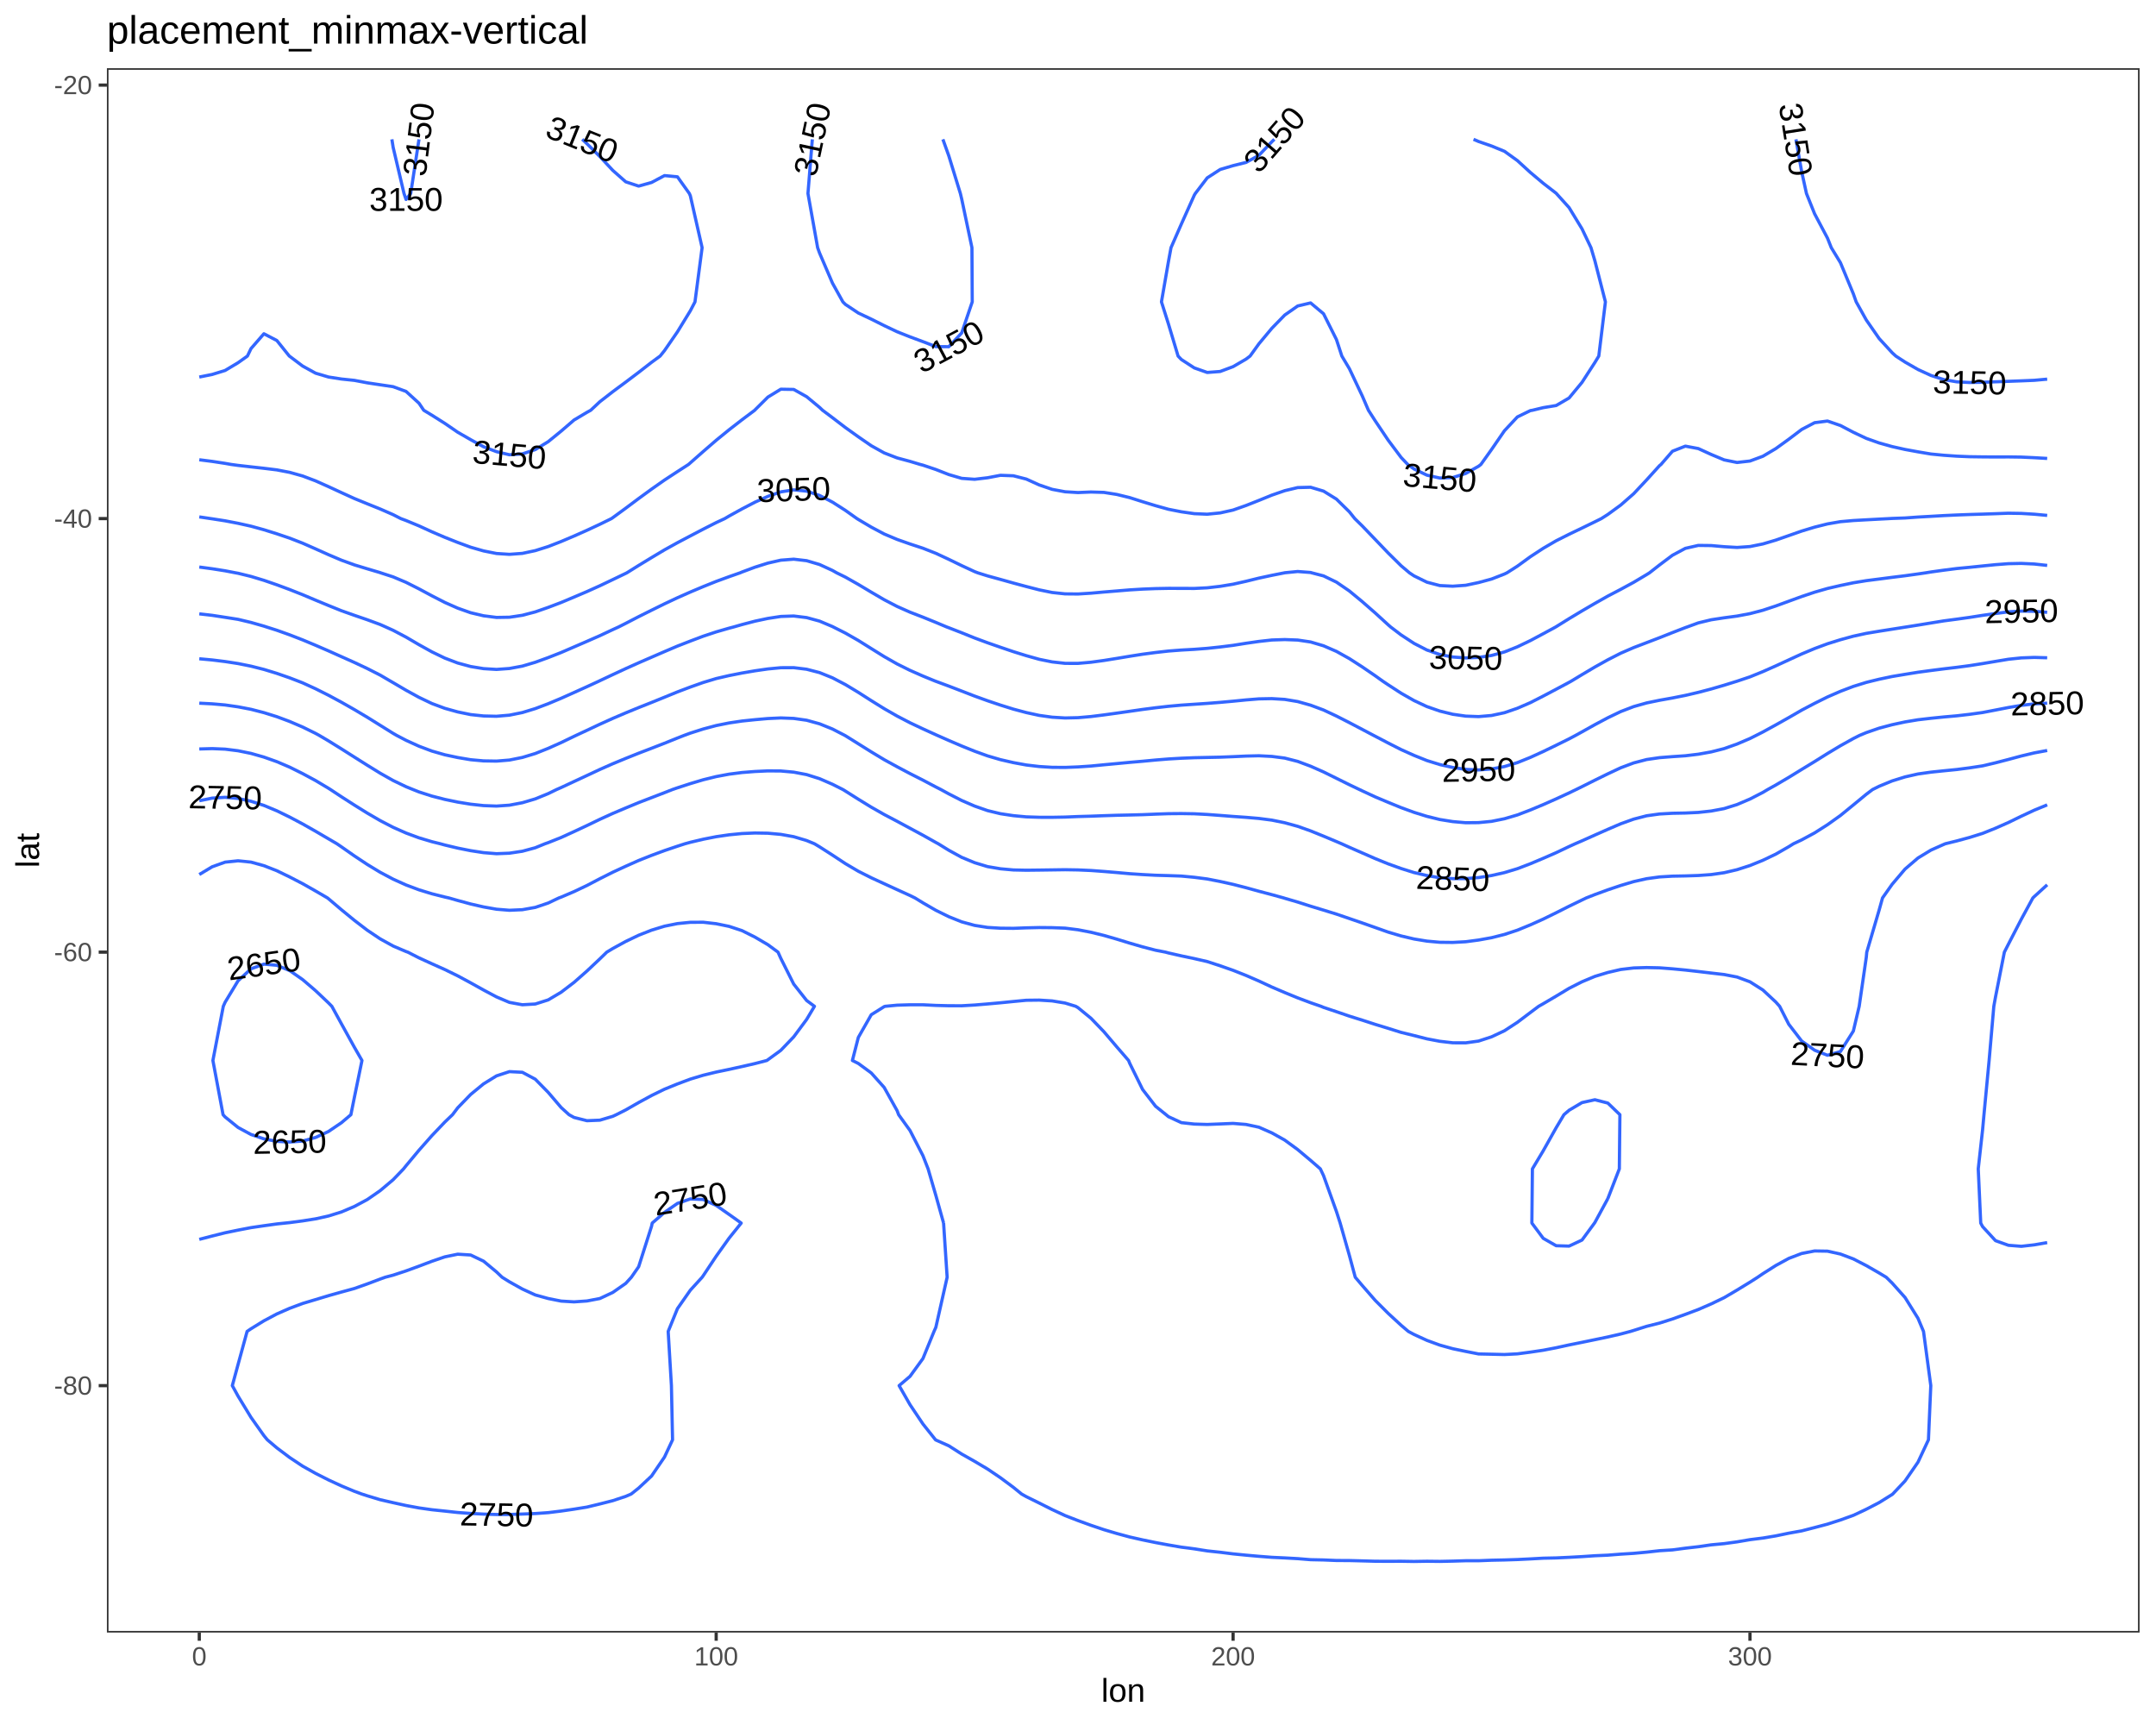
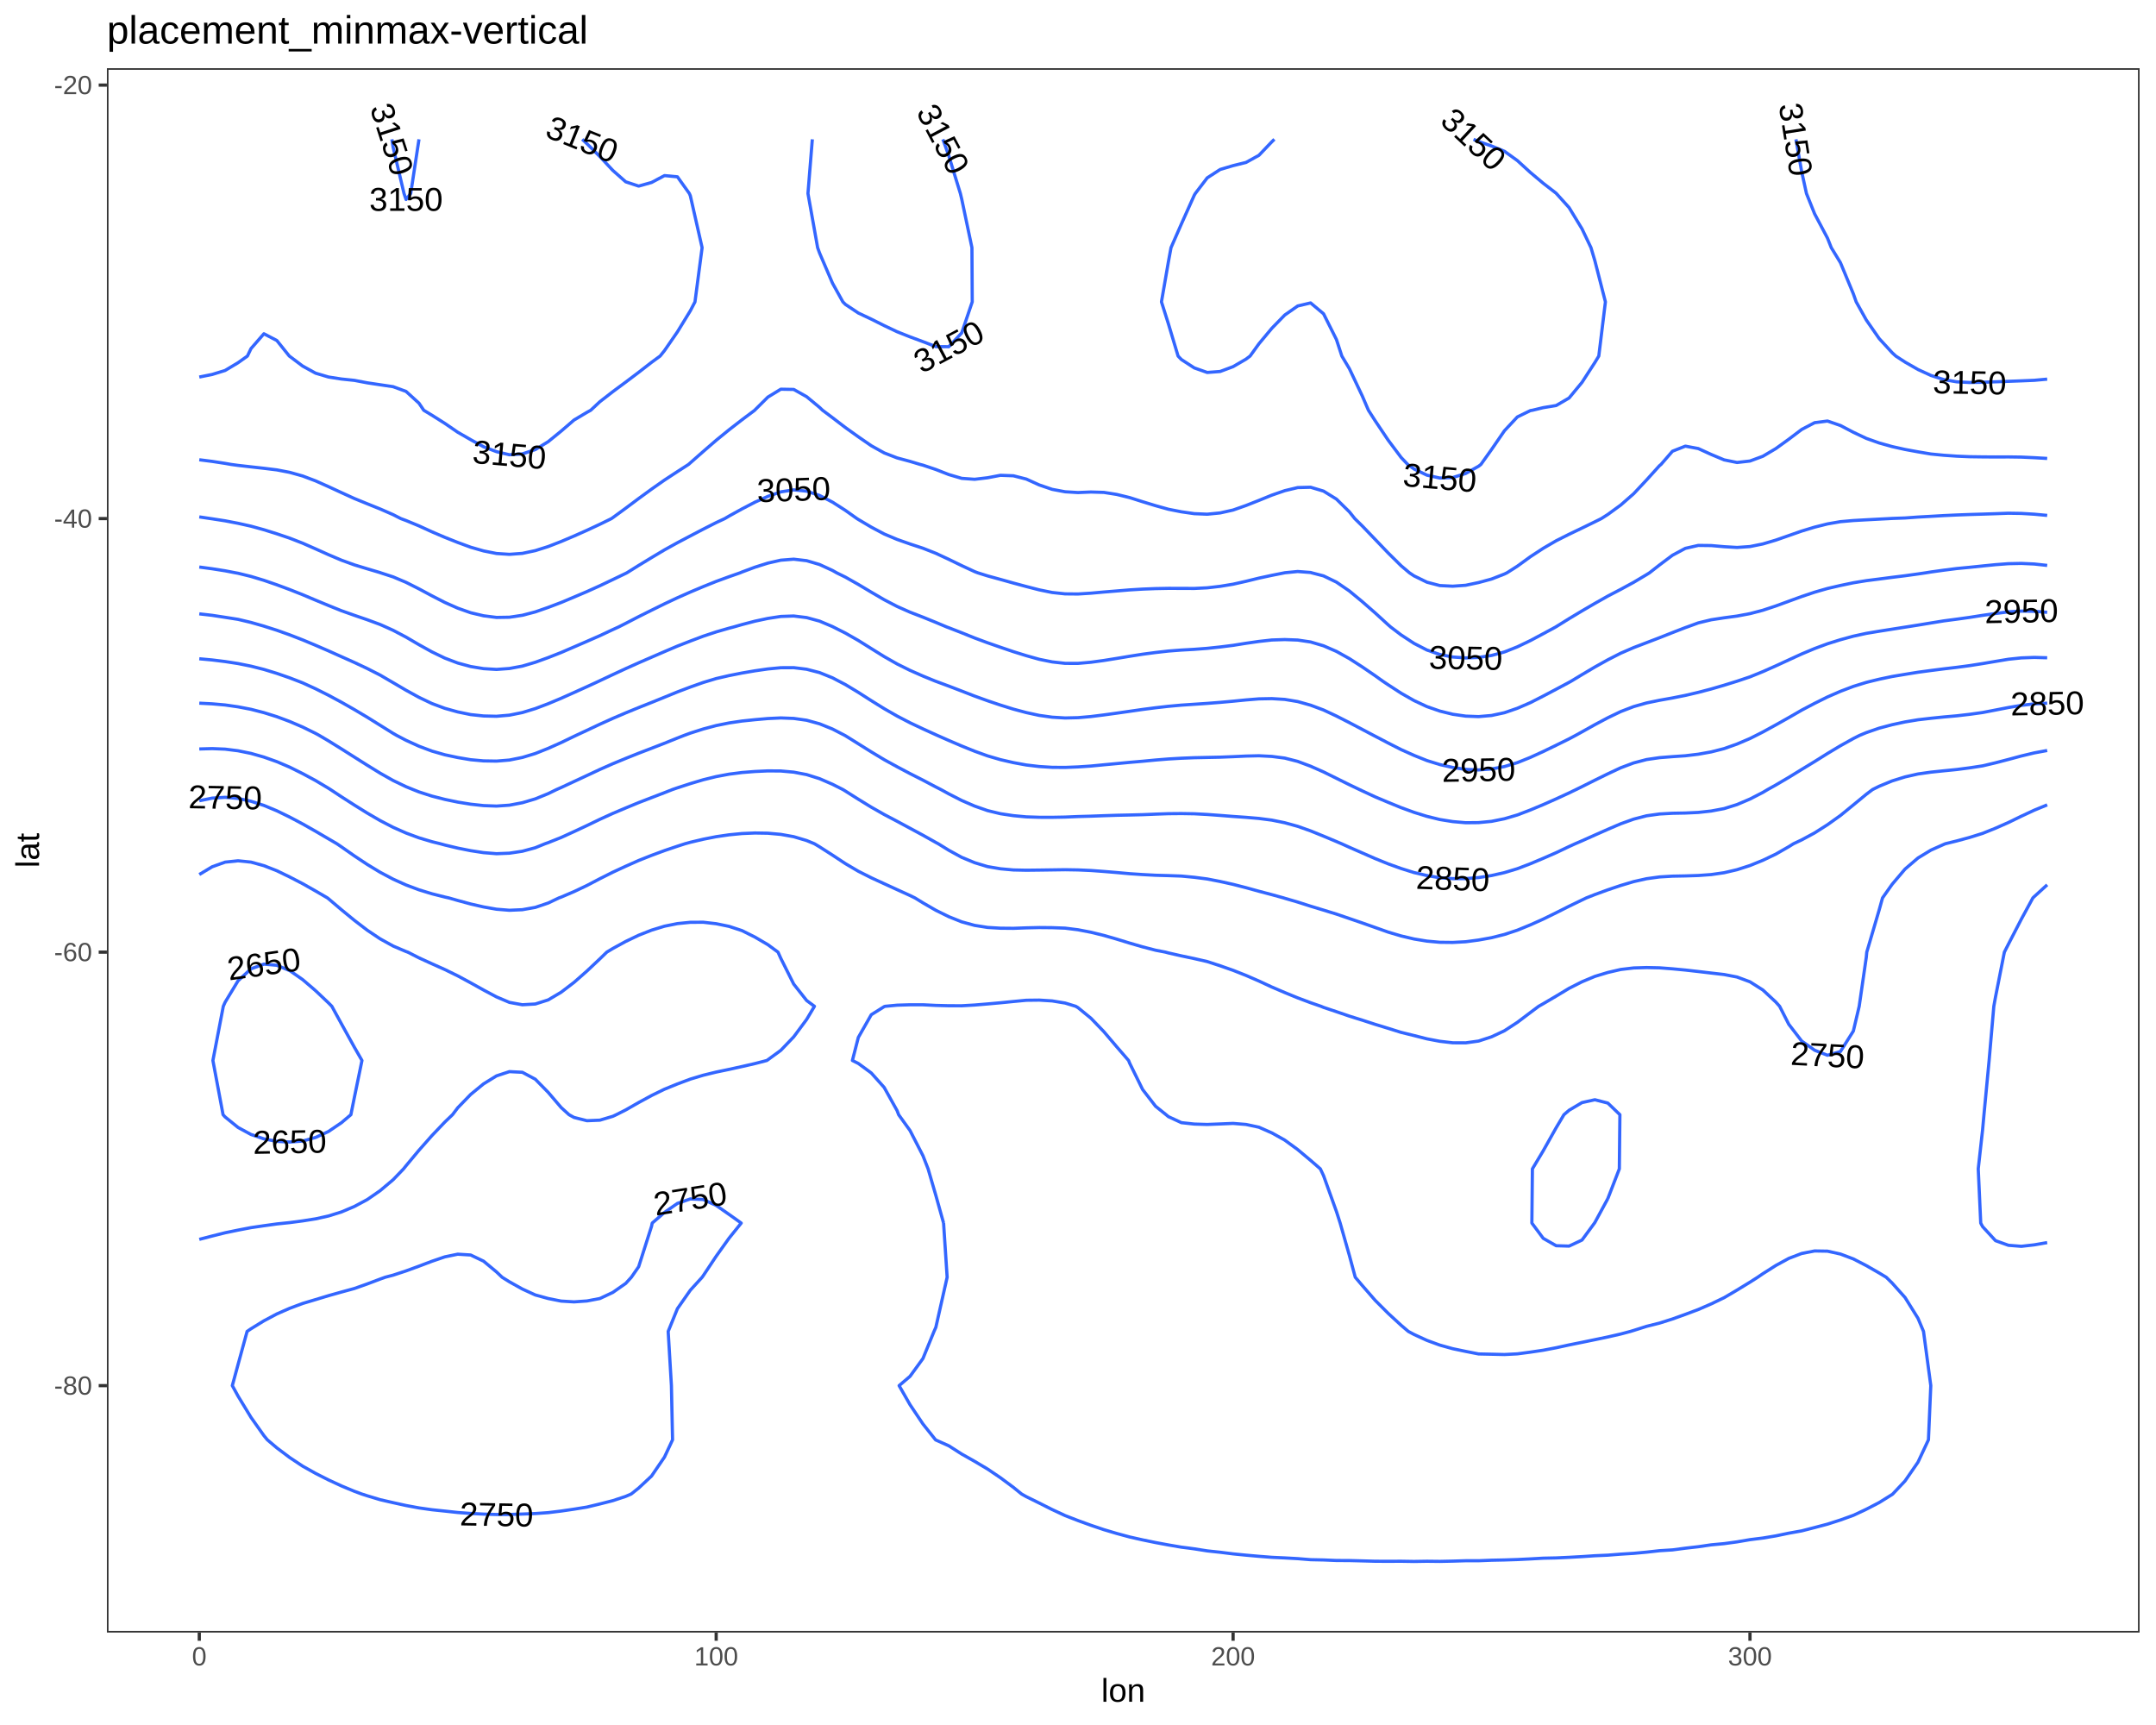
<svg xmlns="http://www.w3.org/2000/svg" viewBox="0 0 720.00 576.00">
  <defs>
    <style type="text/css">
    line, polyline, polygon, path, rect, circle {
      fill: none;
      stroke: #000000;
      stroke-linecap: round;
      stroke-linejoin: round;
      stroke-miterlimit: 10.00;
    }
  </style>
  </defs>
  <rect width="100%" height="100%" style="stroke: none; fill: #FFFFFF;" />
  <rect x="0.00" y="0.00" width="720.00" height="576.00" style="stroke-width: 1.07; stroke: #FFFFFF; fill: #FFFFFF;" />
  <defs>
    <clipPath id="cpMzUuNzB8NzE0LjUyfDU0NS4xM3wyMi43Nw==">
      <rect x="35.70" y="22.77" width="678.82" height="522.36" />
    </clipPath>
  </defs>
  <rect x="35.70" y="22.77" width="678.82" height="522.36" style="stroke-width: 1.07; stroke: none; fill: #FFFFFF;" clip-path="url(#cpMzUuNzB8NzE0LjUyfDU0NS4xM3wyMi43Nw==)" />
  <polyline points="105.39,330.80 101.08,327.11 96.76,324.10 92.45,322.32 88.13,321.93 83.82,323.50 79.50,327.50 75.18,334.65 74.57,336.02 71.10,354.11 74.49,372.21 75.18,372.97 79.50,376.47 83.82,378.82 88.13,380.28 92.45,381.11 96.76,381.34 101.08,381.00 105.39,379.81 109.71,377.81 114.02,374.89 117.18,372.21 118.34,366.46 120.88,354.11 118.34,349.68 114.02,341.86 110.82,336.02 109.71,334.89 105.39,330.80 " style="stroke-width: 1.07; stroke: #3366FF; stroke-linecap: butt;" clip-path="url(#cpMzUuNzB8NzE0LjUyfDU0NS4xM3wyMi43Nw==)" />
  <polyline points="683.66,414.92 679.35,415.67 675.03,416.16 670.72,415.82 666.40,414.27 662.09,409.58 661.47,408.40 660.64,390.30 662.09,377.27 662.55,372.21 664.27,354.11 665.84,336.02 666.40,332.92 669.36,317.93 670.72,315.26 675.03,306.92 678.88,299.83 679.35,299.38 683.66,295.45 " style="stroke-width: 1.07; stroke: #3366FF; stroke-linecap: butt;" clip-path="url(#cpMzUuNzB8NzE0LjUyfDU0NS4xM3wyMi43Nw==)" />
  <polyline points="315.11,408.40 316.30,426.49 312.53,443.21 311.92,444.58 308.22,453.63 303.90,459.58 300.26,462.68 303.90,469.04 308.22,475.49 312.42,480.77 312.53,480.84 316.85,482.77 321.17,485.53 325.48,487.96 329.80,490.53 334.11,493.44 338.43,496.65 341.16,498.87 342.74,499.76 347.06,501.89 351.37,504.06 355.69,506.07 360.00,507.74 364.32,509.31 368.64,510.77 372.95,512.05 377.27,513.22 381.58,514.19 385.90,515.08 390.21,515.88 394.53,516.62 397.23,516.96 398.84,517.18 403.16,517.86 407.48,518.32 411.79,518.86 416.11,519.29 420.42,519.67 424.74,520.01 429.05,520.21 433.37,520.45 437.68,520.80 442.00,520.89 446.31,521.07 450.63,521.09 454.95,521.20 459.26,521.32 463.58,521.34 467.89,521.32 472.21,521.39 476.52,521.32 480.84,521.37 485.15,521.28 489.47,521.15 493.78,521.15 498.10,520.98 502.42,520.89 506.73,520.75 511.05,520.54 515.36,520.30 519.68,520.21 523.99,520.01 528.31,519.77 532.62,519.48 536.94,519.29 541.25,518.95 545.57,518.68 549.89,518.28 554.20,517.80 558.52,517.53 562.83,516.96 562.83,516.96 567.15,516.47 571.46,515.84 575.78,515.44 580.09,514.85 584.41,514.11 588.72,513.57 593.04,512.85 597.36,511.95 601.67,511.18 605.99,510.07 610.30,508.93 614.62,507.54 618.93,505.99 623.25,503.96 627.56,501.72 631.88,499.03 632.08,498.87 636.19,494.51 640.51,488.25 644.01,480.77 644.79,462.68 642.36,444.58 640.51,440.18 636.19,433.25 631.88,428.42 629.91,426.49 627.56,425.07 623.25,422.60 618.93,420.37 614.62,418.74 610.30,417.78 605.99,417.71 601.67,418.55 597.36,420.20 593.04,422.56 588.72,425.30 586.98,426.49 584.41,428.13 580.09,430.77 575.78,433.31 571.46,435.39 567.15,437.26 562.83,438.88 558.52,440.43 554.20,441.80 549.89,442.88 545.57,444.25 544.49,444.58 541.25,445.44 536.94,446.43 532.62,447.33 528.31,448.22 523.99,449.09 519.68,450.03 515.36,450.86 511.05,451.50 506.73,452.07 502.42,452.29 498.10,452.19 493.78,452.10 489.47,451.25 485.15,450.35 480.84,449.15 476.52,447.57 472.21,445.59 470.32,444.58 467.89,442.51 463.58,438.54 459.26,434.22 454.95,429.27 452.59,426.49 450.63,419.22 447.55,408.40 446.31,404.55 442.00,392.56 440.93,390.30 437.68,387.47 433.37,383.86 429.05,380.70 424.74,378.29 420.42,376.39 416.11,375.47 411.79,375.12 407.48,375.30 403.16,375.47 398.84,375.34 394.53,374.87 390.21,372.87 389.41,372.21 385.90,369.39 381.58,363.80 377.27,355.05 376.89,354.11 372.95,349.56 368.64,344.49 364.32,340.00 360.00,336.47 359.25,336.02 355.69,334.93 351.37,334.22 347.06,333.95 342.74,334.00 338.43,334.41 334.11,334.84 329.80,335.23 325.48,335.59 321.17,335.84 316.85,335.83 312.53,335.72 308.22,335.51 303.90,335.51 299.59,335.64 295.60,336.02 295.27,336.13 290.96,338.83 286.64,346.41 284.66,354.11 286.64,355.10 290.96,358.28 295.27,363.11 299.59,370.86 300.10,372.21 303.90,377.49 308.22,385.90 309.94,390.30 312.53,399.17 315.11,408.40 " style="stroke-width: 1.07; stroke: #3366FF; stroke-linecap: butt;" clip-path="url(#cpMzUuNzB8NzE0LjUyfDU0NS4xM3wyMi43Nw==)" />
  <polyline points="66.55,413.84 70.87,412.72 75.18,411.64 79.50,410.75 83.82,409.92 88.13,409.29 92.45,408.69 95.22,408.40 96.76,408.24 101.08,407.67 105.39,406.99 109.71,406.03 114.02,404.69 118.34,402.86 122.65,400.55 126.97,397.56 131.29,393.92 134.77,390.30 135.60,389.26 139.92,384.08 144.23,379.20 148.55,374.67 151.12,372.21 152.86,369.91 157.18,365.45 161.49,361.91 165.81,359.25 170.12,357.83 174.44,358.05 178.76,360.36 183.07,364.75 187.39,369.81 190.03,372.21 191.70,373.13 196.02,374.22 200.33,374.04 204.65,372.75 205.81,372.21 208.96,370.62 213.28,368.15 217.59,365.81 221.91,363.70 226.23,361.94 230.54,360.33 234.86,359.03 239.17,357.98 243.49,357.08 247.80,356.13 252.12,355.14 256.09,354.11 256.43,353.87 260.75,350.72 265.06,346.22 269.38,340.40 271.99,336.02 269.38,334.08 265.06,328.60 260.75,320.00 259.82,317.93 256.43,315.44 252.12,312.91 247.80,310.75 243.49,309.33 239.17,308.44 234.86,307.95 230.54,307.97 226.23,308.40 221.91,309.27 217.59,310.59 213.28,312.29 208.96,314.36 204.65,316.72 202.64,317.93 200.33,320.17 196.02,324.23 191.70,328.03 187.39,331.32 183.07,333.88 178.76,335.25 174.44,335.50 170.12,334.71 165.81,332.88 161.49,330.58 157.18,328.18 152.86,325.85 148.55,323.74 144.23,321.81 139.92,319.84 136.18,317.93 135.60,317.73 131.29,315.89 126.97,313.50 122.65,310.61 118.34,307.31 114.02,303.77 109.71,300.11 109.36,299.83 105.39,297.52 101.08,295.08 96.76,292.84 92.45,290.75 88.13,289.06 83.82,287.87 79.50,287.43 75.18,287.88 70.87,289.42 66.55,292.01 " style="stroke-width: 1.07; stroke: #3366FF; stroke-linecap: butt;" clip-path="url(#cpMzUuNzB8NzE0LjUyfDU0NS4xM3wyMi43Nw==)" />
  <polyline points="536.94,400.23 532.62,408.19 532.48,408.40 528.31,414.07 523.99,416.09 519.68,415.96 515.36,413.49 511.57,408.40 511.75,390.30 515.36,384.27 519.68,376.57 522.28,372.21 523.99,370.73 528.31,368.17 532.62,367.22 536.94,368.33 540.97,372.21 540.78,390.30 536.94,400.23 " style="stroke-width: 1.07; stroke: #3366FF; stroke-linecap: butt;" clip-path="url(#cpMzUuNzB8NzE0LjUyfDU0NS4xM3wyMi43Nw==)" />
  <polyline points="683.66,268.76 679.35,270.53 675.03,272.54 670.72,274.64 666.40,276.55 662.09,278.28 657.77,279.63 653.46,280.80 649.63,281.74 649.14,281.95 644.83,283.87 640.51,286.50 636.19,290.20 631.88,295.28 628.67,299.83 627.56,303.82 623.41,317.93 623.25,319.65 620.88,336.02 618.93,344.28 614.62,351.12 610.30,352.37 605.99,350.68 601.67,347.61 597.36,342.01 594.31,336.02 593.04,334.60 588.72,330.57 584.41,327.84 580.09,326.24 575.78,325.41 571.46,324.91 567.15,324.40 562.83,323.91 558.52,323.50 554.20,323.17 549.89,323.08 545.57,323.21 541.25,323.72 536.94,324.72 532.62,326.03 528.31,327.83 523.99,330.02 519.68,332.62 515.36,335.16 513.84,336.02 511.05,338.11 506.73,341.37 502.42,344.18 498.10,346.21 493.78,347.62 489.47,348.22 485.15,348.20 480.84,347.70 476.52,346.88 472.21,345.78 467.89,344.72 463.58,343.37 459.26,342.05 454.95,340.65 450.63,339.30 446.31,337.82 442.00,336.38 441.15,336.02 437.68,334.82 433.37,333.20 429.05,331.43 424.74,329.59 420.42,327.58 416.11,325.71 411.79,324.00 407.48,322.49 403.16,321.08 398.84,320.09 394.53,319.18 390.21,318.20 389.22,317.93 385.90,317.29 381.58,316.17 377.27,314.92 372.95,313.59 368.64,312.35 364.32,311.29 360.00,310.46 355.69,309.92 351.37,309.76 347.06,309.72 342.74,309.82 338.43,309.98 334.11,309.94 329.80,309.68 325.48,309.00 321.17,307.82 316.85,306.09 312.53,303.96 308.22,301.47 305.55,299.83 303.90,299.02 299.59,297.06 295.27,295.08 290.96,293.10 286.64,290.92 282.33,288.38 278.01,285.53 273.70,282.77 271.98,281.74 269.38,280.67 265.06,279.38 260.75,278.61 256.43,278.22 252.12,278.15 247.80,278.33 243.49,278.75 239.17,279.38 234.86,280.23 230.54,281.25 228.76,281.74 226.23,282.56 221.91,284.02 217.59,285.62 213.28,287.33 208.96,289.25 204.65,291.24 200.33,293.41 196.02,295.67 191.70,297.72 187.39,299.56 186.64,299.83 183.07,301.53 178.76,302.99 174.44,303.76 170.12,303.95 165.81,303.60 161.49,302.84 157.18,301.85 152.86,300.68 149.89,299.83 148.55,299.53 144.23,298.44 139.92,297.12 135.60,295.50 131.29,293.56 126.97,291.27 122.65,288.65 118.34,285.79 114.02,282.77 112.51,281.74 109.71,280.10 105.39,277.57 101.08,275.13 96.76,272.84 92.45,270.74 88.13,268.94 83.82,267.55 79.50,266.61 75.18,266.23 70.87,266.50 66.55,267.38 " style="stroke-width: 1.07; stroke: #3366FF; stroke-linecap: butt;" clip-path="url(#cpMzUuNzB8NzE0LjUyfDU0NS4xM3wyMi43Nw==)" />
  <polyline points="243.49,405.52 239.17,402.51 234.86,400.53 230.54,400.34 226.23,401.83 221.91,404.84 217.81,408.40 217.59,409.46 213.28,422.98 210.84,426.49 208.96,428.55 204.65,431.56 200.33,433.59 196.02,434.41 191.70,434.71 187.39,434.45 183.07,433.59 178.76,432.40 174.44,430.42 170.12,428.01 167.68,426.49 165.81,424.71 161.49,421.12 157.18,419.06 152.86,418.79 148.55,419.68 144.23,421.16 139.92,422.79 135.60,424.37 131.29,425.79 128.63,426.49 126.97,427.09 122.65,428.72 118.34,430.25 114.02,431.43 109.71,432.64 105.39,433.95 101.08,435.24 96.76,436.85 92.45,438.74 88.13,441.04 83.82,443.69 82.52,444.58 79.50,455.62 77.58,462.68 79.50,466.18 83.82,473.28 88.13,479.37 89.28,480.77 92.45,483.46 96.76,486.70 101.08,489.57 105.39,491.98 109.71,494.17 114.02,496.16 118.34,497.96 120.80,498.87 122.65,499.47 126.97,500.77 131.29,501.76 135.60,502.71 139.92,503.51 144.23,504.12 148.55,504.57 152.86,505.04 157.18,505.36 161.49,505.58 165.81,505.71 170.12,505.70 174.44,505.56 178.76,505.39 183.07,505.09 187.39,504.56 191.70,503.93 196.02,503.23 200.33,502.19 204.65,501.09 208.96,499.66 210.79,498.87 213.28,496.89 217.59,492.86 221.91,486.53 224.60,480.77 224.22,462.68 223.14,444.58 226.23,436.98 230.54,430.81 234.48,426.49 234.86,425.95 239.17,419.47 243.49,413.42 247.53,408.40 243.49,405.52 " style="stroke-width: 1.07; stroke: #3366FF; stroke-linecap: butt;" clip-path="url(#cpMzUuNzB8NzE0LjUyfDU0NS4xM3wyMi43Nw==)" />
  <polyline points="683.66,250.60 679.35,251.40 675.03,252.43 670.72,253.59 666.40,254.71 662.09,255.73 657.77,256.39 653.46,256.95 649.14,257.38 644.83,257.83 640.51,258.44 636.19,259.42 631.88,260.76 627.56,262.54 625.34,263.64 623.25,265.22 618.93,268.78 614.62,272.30 610.30,275.38 605.99,278.12 601.67,280.45 598.93,281.74 597.36,282.72 593.04,285.20 588.72,287.26 584.41,289.01 580.09,290.40 575.78,291.41 571.46,292.03 567.15,292.34 562.83,292.48 558.52,292.56 554.20,292.82 549.89,293.41 545.57,294.38 541.25,295.67 536.94,297.12 532.62,298.70 529.74,299.83 528.31,300.52 523.99,302.61 519.68,304.78 515.36,306.90 511.05,308.83 506.73,310.60 502.42,312.02 498.10,313.11 493.78,313.89 489.47,314.46 485.15,314.69 480.84,314.64 476.52,314.25 472.21,313.54 467.89,312.52 463.58,311.24 459.26,309.71 454.95,308.19 450.63,306.71 446.31,305.23 442.00,303.90 437.68,302.59 433.37,301.21 429.05,299.95 428.69,299.83 424.74,298.74 420.42,297.60 416.11,296.41 411.79,295.30 407.48,294.34 403.16,293.50 398.84,292.94 394.53,292.53 390.21,292.38 385.90,292.26 381.58,292.03 377.27,291.74 372.95,291.35 368.64,290.99 364.32,290.67 360.00,290.48 355.69,290.41 351.37,290.47 347.06,290.53 342.74,290.58 338.43,290.49 334.11,290.10 329.80,289.37 325.48,288.06 321.17,286.28 316.85,283.91 313.33,281.74 312.53,281.31 308.22,278.89 303.90,276.56 299.59,274.24 295.27,271.97 290.96,269.52 286.64,266.87 282.33,264.15 281.50,263.64 278.01,261.88 273.70,260.01 269.38,258.65 265.06,257.83 260.75,257.44 256.43,257.41 252.12,257.61 247.80,257.95 243.49,258.50 239.17,259.31 234.86,260.37 230.54,261.66 226.23,263.06 224.55,263.64 221.91,264.68 217.59,266.34 213.28,268.00 208.96,269.79 204.65,271.61 200.33,273.58 196.02,275.66 191.70,277.68 187.39,279.65 183.07,281.37 182.01,281.74 178.76,283.07 174.44,284.24 170.12,284.89 165.81,285.06 161.49,284.71 157.18,284.05 152.86,283.19 148.55,282.16 147.03,281.74 144.23,281.05 139.92,279.76 135.60,278.16 131.29,276.25 126.97,274.01 122.65,271.50 118.34,268.82 114.02,266.05 110.37,263.64 109.71,263.22 105.39,260.64 101.08,258.32 96.76,256.17 92.45,254.33 88.13,252.80 83.82,251.57 79.50,250.69 75.18,250.15 70.87,249.97 66.55,250.09 " style="stroke-width: 1.07; stroke: #3366FF; stroke-linecap: butt;" clip-path="url(#cpMzUuNzB8NzE0LjUyfDU0NS4xM3wyMi43Nw==)" />
  <polyline points="683.66,234.80 679.35,235.03 675.03,235.53 670.72,236.25 666.40,237.09 662.09,237.92 657.77,238.52 653.46,239.02 649.14,239.40 644.83,239.84 640.51,240.34 636.19,241.06 631.88,241.99 627.56,243.14 623.25,244.63 621.03,245.55 618.93,246.61 614.62,249.01 610.30,251.60 605.99,254.30 601.67,256.93 597.36,259.58 593.04,262.12 590.31,263.64 588.72,264.59 584.41,266.81 580.09,268.65 575.78,270.00 571.46,270.81 567.15,271.28 562.83,271.48 558.52,271.56 554.20,271.80 549.89,272.40 545.57,273.52 541.25,275.07 536.94,276.92 532.62,278.83 528.31,280.76 526.03,281.74 523.99,282.67 519.68,284.72 515.36,286.61 511.05,288.42 506.73,290.07 502.42,291.37 498.10,292.35 493.78,293.03 489.47,293.38 485.15,293.39 480.84,293.09 476.52,292.36 472.21,291.36 467.89,290.00 463.58,288.45 459.26,286.70 454.95,284.81 450.63,282.92 448.02,281.74 446.31,281.01 442.00,279.20 437.68,277.45 433.37,275.92 429.05,274.73 424.74,273.85 420.42,273.29 416.11,272.92 411.79,272.62 407.48,272.28 403.16,271.96 398.84,271.73 394.53,271.66 390.21,271.70 385.90,271.85 381.58,272.03 377.27,272.14 372.95,272.23 368.64,272.37 364.32,272.53 360.00,272.65 355.69,272.83 351.37,272.91 347.06,272.90 342.74,272.76 338.43,272.36 334.11,271.71 329.80,270.67 325.48,269.16 321.17,267.29 316.85,265.08 314.22,263.64 312.53,262.78 308.22,260.50 303.90,258.31 299.59,256.03 295.27,253.66 290.96,251.06 286.64,248.36 282.33,245.67 282.11,245.55 278.01,243.43 273.70,241.69 269.38,240.50 265.06,239.89 260.75,239.73 256.43,239.93 252.12,240.31 247.80,240.76 243.49,241.40 239.17,242.27 234.86,243.42 230.54,244.80 228.49,245.55 226.23,246.44 221.91,248.18 217.59,249.86 213.28,251.51 208.96,253.24 204.65,255.02 200.33,256.93 196.02,258.95 191.70,260.96 187.39,262.97 185.86,263.64 183.07,265.00 178.76,266.76 174.44,268.04 170.12,268.86 165.81,269.16 161.49,269.00 157.18,268.53 152.86,267.83 148.55,266.93 144.23,265.82 139.92,264.43 137.94,263.64 135.60,262.69 131.29,260.62 126.97,258.18 122.65,255.52 118.34,252.80 114.02,250.06 109.71,247.39 106.59,245.55 105.39,244.89 101.08,242.77 96.76,240.92 92.45,239.31 88.13,237.96 83.82,236.85 79.50,236.02 75.18,235.40 70.87,235.02 66.55,234.80 " style="stroke-width: 1.07; stroke: #3366FF; stroke-linecap: butt;" clip-path="url(#cpMzUuNzB8NzE0LjUyfDU0NS4xM3wyMi43Nw==)" />
  <polyline points="683.66,219.64 679.35,219.52 675.03,219.68 670.72,220.13 666.40,220.85 662.09,221.58 657.77,222.26 653.46,222.83 649.14,223.34 644.83,223.89 640.51,224.47 636.19,225.17 631.88,225.89 627.56,226.80 624.85,227.46 623.25,227.86 618.93,229.20 614.62,230.84 610.30,232.72 605.99,234.86 601.67,237.13 597.36,239.62 593.04,242.05 588.72,244.42 586.49,245.55 584.41,246.60 580.09,248.44 575.78,249.97 571.46,251.07 567.15,251.84 562.83,252.36 558.52,252.65 554.20,252.99 549.89,253.62 545.57,254.75 541.25,256.37 536.94,258.39 532.62,260.51 528.31,262.67 526.33,263.64 523.99,264.77 519.68,266.76 515.36,268.67 511.05,270.47 506.73,272.12 502.42,273.39 498.10,274.26 493.78,274.68 489.47,274.72 485.15,274.34 480.84,273.65 476.52,272.59 472.21,271.25 467.89,269.67 463.58,267.91 459.26,266.09 454.95,264.09 454.00,263.64 450.63,262.03 446.31,259.89 442.00,257.76 437.68,255.85 433.37,254.24 429.05,253.14 424.74,252.58 420.42,252.36 416.11,252.46 411.79,252.66 407.48,252.83 403.16,252.92 398.84,253.01 394.53,253.18 390.21,253.43 385.90,253.78 381.58,254.19 377.27,254.56 372.95,254.97 368.64,255.37 364.32,255.79 360.00,256.08 355.69,256.25 351.37,256.22 347.06,255.95 342.74,255.44 338.43,254.65 334.11,253.66 329.80,252.40 325.48,250.84 321.17,249.10 316.85,247.25 313.00,245.55 312.53,245.34 308.22,243.38 303.90,241.34 299.59,239.10 295.27,236.63 290.96,233.95 286.64,231.19 282.33,228.59 280.16,227.46 278.01,226.33 273.70,224.59 269.38,223.47 265.06,222.94 260.75,222.96 256.43,223.37 252.12,223.99 247.80,224.73 243.49,225.58 239.17,226.58 236.26,227.46 234.86,227.88 230.54,229.41 226.23,231.04 221.91,232.81 217.59,234.56 213.28,236.27 208.96,238.04 204.65,239.88 200.33,241.83 196.02,243.86 192.39,245.55 191.70,245.88 187.39,247.96 183.07,249.89 178.76,251.61 174.44,252.92 170.12,253.79 165.81,254.14 161.49,254.07 157.18,253.68 152.86,252.95 148.55,252.03 144.23,250.79 139.92,249.17 135.60,247.20 132.45,245.55 131.29,244.88 126.97,242.19 122.65,239.50 118.34,236.94 114.02,234.48 109.71,232.16 105.39,229.99 101.08,228.02 99.65,227.46 96.76,226.35 92.45,224.85 88.13,223.53 83.82,222.44 79.50,221.57 75.18,220.90 70.87,220.37 66.55,219.97 " style="stroke-width: 1.07; stroke: #3366FF; stroke-linecap: butt;" clip-path="url(#cpMzUuNzB8NzE0LjUyfDU0NS4xM3wyMi43Nw==)" />
  <polyline points="683.66,204.46 679.35,204.12 675.03,204.05 670.72,204.30 666.40,204.86 662.09,205.47 657.77,206.15 653.46,206.75 649.14,207.32 644.83,208.02 640.51,208.73 636.54,209.36 636.19,209.41 631.88,210.09 627.56,210.77 623.25,211.49 618.93,212.43 614.62,213.61 610.30,214.96 605.99,216.56 601.67,218.37 597.36,220.35 593.04,222.34 588.72,224.26 584.41,226.01 580.09,227.46 580.09,227.46 575.78,228.80 571.46,230.06 567.15,231.19 562.83,232.20 558.52,233.06 554.20,233.83 549.89,234.72 545.57,235.94 541.25,237.60 536.94,239.67 532.62,241.97 528.31,244.38 526.19,245.55 523.99,246.72 519.68,248.85 515.36,250.94 511.05,252.91 506.73,254.65 502.42,255.96 498.10,256.77 493.78,257.09 489.47,256.91 485.15,256.27 480.84,255.30 476.52,253.96 472.21,252.23 467.89,250.29 463.58,248.10 459.26,245.84 458.70,245.55 454.95,243.57 450.63,241.30 446.31,239.10 442.00,237.08 437.68,235.47 433.37,234.26 429.05,233.54 424.74,233.28 420.42,233.36 416.11,233.71 411.79,234.14 407.48,234.53 403.16,234.87 398.84,235.16 394.53,235.45 390.21,235.84 385.90,236.33 381.58,236.89 377.27,237.51 372.95,238.13 368.64,238.72 364.32,239.26 360.00,239.64 355.69,239.74 351.37,239.48 347.06,238.88 342.74,237.94 338.43,236.79 334.11,235.44 329.80,233.99 325.48,232.43 321.17,230.76 316.85,229.10 312.53,227.50 312.41,227.46 308.22,225.74 303.90,223.84 299.59,221.70 295.27,219.24 290.96,216.56 286.64,213.86 282.33,211.40 278.28,209.36 278.01,209.22 273.70,207.40 269.38,206.22 265.06,205.69 260.75,205.84 256.43,206.50 252.12,207.42 247.80,208.55 244.98,209.36 243.49,209.75 239.17,211.00 234.86,212.43 230.54,214.06 226.23,215.74 221.91,217.58 217.59,219.45 213.28,221.32 208.96,223.26 204.65,225.26 200.33,227.29 199.99,227.46 196.02,229.29 191.70,231.24 187.39,233.17 183.07,234.98 178.76,236.61 174.44,237.93 170.12,238.80 165.81,239.17 161.49,239.07 157.18,238.61 152.86,237.72 148.55,236.52 144.23,234.91 139.92,232.85 135.60,230.48 131.29,227.95 130.44,227.46 126.97,225.43 122.65,223.23 118.34,221.20 114.02,219.27 109.71,217.34 105.39,215.47 101.08,213.67 96.76,211.99 92.45,210.45 89.01,209.36 88.13,209.07 83.82,207.84 79.50,206.81 75.18,206.13 70.87,205.47 66.55,204.97 " style="stroke-width: 1.07; stroke: #3366FF; stroke-linecap: butt;" clip-path="url(#cpMzUuNzB8NzE0LjUyfDU0NS4xM3wyMi43Nw==)" />
  <polyline points="683.66,188.80 679.35,188.33 675.03,188.13 670.72,188.22 666.40,188.55 662.09,188.98 657.77,189.43 653.46,189.84 649.14,190.39 644.83,190.99 643.11,191.27 640.51,191.65 636.19,192.25 631.88,192.78 627.56,193.34 623.25,193.89 618.93,194.60 614.62,195.50 610.30,196.50 605.99,197.74 601.67,199.19 597.36,200.76 593.04,202.34 588.72,203.77 584.41,204.90 580.09,205.71 575.78,206.29 571.46,206.95 567.15,207.99 563.41,209.36 562.83,209.56 558.52,211.23 554.20,212.94 549.89,214.59 545.57,216.24 541.25,218.11 536.94,220.31 532.62,222.72 528.31,225.27 524.69,227.46 523.99,227.85 519.68,230.15 515.36,232.43 511.05,234.63 506.73,236.50 502.42,237.98 498.10,238.91 493.78,239.28 489.47,239.12 485.15,238.50 480.84,237.44 476.52,235.94 472.21,233.92 467.89,231.46 463.58,228.66 461.79,227.46 459.26,225.65 454.95,222.70 450.63,219.92 446.31,217.51 442.00,215.64 437.68,214.36 433.37,213.72 429.05,213.56 424.74,213.70 420.42,214.18 416.11,214.80 411.79,215.49 407.48,216.03 403.16,216.49 398.84,216.82 394.53,217.06 390.21,217.39 385.90,217.88 381.58,218.45 377.27,219.13 372.95,219.85 368.64,220.54 364.32,221.13 360.00,221.51 355.69,221.50 351.37,221.02 347.06,220.15 342.74,218.94 338.43,217.60 334.11,216.13 329.80,214.63 325.48,213.03 321.17,211.29 316.85,209.61 316.17,209.36 312.53,207.83 308.22,206.08 303.90,204.41 299.59,202.50 295.27,200.25 290.96,197.73 286.64,195.15 282.33,192.71 279.40,191.27 278.01,190.48 273.70,188.50 269.38,187.22 265.06,186.72 260.75,187.05 256.43,188.03 252.12,189.39 247.80,191.00 247.17,191.27 243.49,192.56 239.17,194.14 234.86,195.87 230.54,197.69 226.23,199.60 221.91,201.63 217.59,203.76 213.28,205.91 208.96,208.15 206.56,209.36 204.65,210.23 200.33,212.26 196.02,214.15 191.70,216.02 187.39,217.88 183.07,219.58 178.76,221.14 174.44,222.42 170.12,223.22 165.81,223.53 161.49,223.27 157.18,222.56 152.86,221.39 148.55,219.75 144.23,217.66 139.92,215.27 135.60,212.74 131.29,210.47 128.83,209.36 126.97,208.53 122.65,206.94 118.34,205.46 114.02,203.93 109.71,202.19 105.39,200.40 101.08,198.58 96.76,196.87 92.45,195.27 88.13,193.78 83.82,192.48 79.50,191.42 78.66,191.27 75.18,190.60 70.87,189.92 66.55,189.34 " style="stroke-width: 1.07; stroke: #3366FF; stroke-linecap: butt;" clip-path="url(#cpMzUuNzB8NzE0LjUyfDU0NS4xM3wyMi43Nw==)" />
  <polyline points="683.66,172.10 679.35,171.70 675.03,171.44 670.72,171.37 666.40,171.53 662.09,171.67 657.77,171.80 653.46,171.96 649.14,172.16 644.83,172.41 640.51,172.65 636.19,172.96 631.88,173.11 630.86,173.17 627.56,173.34 623.25,173.57 618.93,173.81 614.62,174.19 610.30,174.94 605.99,176.02 601.67,177.33 597.36,178.84 593.04,180.35 588.72,181.63 584.41,182.50 580.09,182.80 575.78,182.55 571.46,182.17 567.15,182.12 562.83,183.10 558.52,185.41 554.20,188.65 550.85,191.27 549.89,191.87 545.57,194.44 541.25,196.79 536.94,199.04 532.62,201.48 528.31,203.99 523.99,206.58 519.68,209.26 519.52,209.36 515.36,211.61 511.05,213.91 506.73,215.98 502.42,217.69 498.10,218.87 493.78,219.52 489.47,219.69 485.15,219.38 480.84,218.55 476.52,217.05 472.21,214.83 467.89,212.00 464.41,209.36 463.58,208.63 459.26,204.68 454.95,200.91 450.63,197.34 446.31,194.38 442.00,192.30 438.04,191.27 437.68,191.16 433.37,190.83 429.05,191.25 428.98,191.27 424.74,192.11 420.42,193.04 416.11,194.10 411.79,195.07 407.48,195.78 403.16,196.28 398.84,196.49 394.53,196.47 390.21,196.46 385.90,196.54 381.58,196.71 377.27,196.97 372.95,197.33 368.64,197.68 364.32,198.07 360.00,198.34 355.69,198.30 351.37,197.84 347.06,196.96 342.74,195.85 338.43,194.69 334.11,193.48 329.80,192.30 326.52,191.27 325.48,190.87 321.17,188.87 316.85,186.77 312.53,184.76 308.22,183.06 303.90,181.64 299.59,180.12 295.27,178.30 290.96,176.01 286.64,173.45 286.19,173.17 282.33,170.43 278.01,167.67 273.70,165.44 269.38,164.00 265.06,163.57 260.75,164.24 256.43,165.75 252.12,167.68 247.80,169.93 243.49,172.31 242.03,173.17 239.17,174.50 234.86,176.69 230.54,178.95 226.23,181.22 221.91,183.61 217.59,186.19 213.28,188.81 209.34,191.27 208.96,191.46 204.65,193.53 200.33,195.59 196.02,197.53 191.70,199.37 187.39,201.18 183.07,202.82 178.76,204.32 174.44,205.45 170.12,206.10 165.81,206.17 161.49,205.62 157.18,204.60 152.86,203.07 148.55,201.16 144.23,198.94 139.92,196.63 135.60,194.45 131.29,192.63 127.11,191.27 126.97,191.21 122.65,189.93 118.34,188.62 114.02,187.05 109.71,185.22 105.39,183.28 101.08,181.38 96.76,179.70 92.45,178.24 88.13,176.89 83.82,175.70 79.50,174.74 75.18,173.91 70.87,173.24 70.38,173.17 66.55,172.60 " style="stroke-width: 1.07; stroke: #3366FF; stroke-linecap: butt;" clip-path="url(#cpMzUuNzB8NzE0LjUyfDU0NS4xM3wyMi43Nw==)" />
  <polyline points="683.66,153.08 679.35,152.83 675.03,152.63 670.72,152.57 666.40,152.59 662.09,152.56 657.77,152.50 653.46,152.32 649.14,152.02 644.83,151.60 640.51,150.87 636.19,150.08 631.88,149.12 627.56,147.91 623.25,146.38 618.93,144.34 614.62,142.08 610.30,140.59 605.99,141.14 601.67,143.41 597.36,146.67 593.04,149.79 588.72,152.35 584.41,153.94 580.09,154.43 575.78,153.56 571.46,151.75 567.15,149.78 562.83,148.97 558.52,150.67 554.70,155.08 554.20,155.49 549.89,160.25 545.57,164.86 541.25,168.64 536.94,171.78 534.76,173.17 532.62,174.23 528.31,176.33 523.99,178.40 519.68,180.57 515.36,183.09 511.05,185.91 506.73,189.05 503.25,191.27 502.42,191.67 498.10,193.35 493.78,194.52 489.47,195.43 485.15,195.74 480.84,195.53 476.52,194.40 472.21,192.29 470.69,191.27 467.89,188.90 463.58,184.64 459.26,180.13 454.95,175.64 452.43,173.17 450.63,170.91 446.31,166.66 442.00,163.99 437.68,162.70 433.37,162.81 429.05,163.84 424.74,165.33 420.42,167.09 416.11,168.79 411.79,170.31 407.48,171.27 403.16,171.70 398.84,171.52 394.53,170.90 390.21,170.05 385.90,168.85 381.58,167.53 377.27,166.16 372.95,165.10 368.64,164.42 364.32,164.29 360.00,164.47 355.69,164.21 351.37,163.40 347.06,161.93 342.74,159.97 338.43,158.87 334.11,158.71 329.80,159.53 325.48,160.04 321.17,159.73 316.85,158.46 312.53,156.77 308.22,155.32 307.28,155.08 303.90,154.06 299.59,152.90 295.27,151.23 290.96,148.83 286.64,145.85 282.33,142.77 278.01,139.47 274.70,136.99 273.70,136.04 269.38,132.46 265.06,130.04 260.75,129.96 256.43,132.60 252.12,136.88 252.03,136.99 247.80,140.16 243.49,143.50 239.17,147.02 234.86,150.75 230.54,154.55 229.94,155.08 226.23,157.47 221.91,160.30 217.59,163.33 213.28,166.47 208.96,169.70 204.65,172.85 204.19,173.17 200.33,175.06 196.02,177.07 191.70,178.99 187.39,180.82 183.07,182.50 178.76,183.86 174.44,184.78 170.12,185.10 165.81,184.82 161.49,183.96 157.18,182.72 152.86,181.13 148.55,179.42 144.23,177.57 139.92,175.60 135.60,173.81 133.87,173.17 131.29,171.85 126.97,169.96 122.65,168.22 118.34,166.46 114.02,164.49 109.71,162.50 105.39,160.57 101.08,158.94 96.76,157.73 92.45,156.90 88.13,156.37 83.82,155.89 79.50,155.40 77.15,155.08 75.18,154.73 70.87,154.07 66.55,153.52 " style="stroke-width: 1.07; stroke: #3366FF; stroke-linecap: butt;" clip-path="url(#cpMzUuNzB8NzE0LjUyfDU0NS4xM3wyMi43Nw==)" />
  <polyline points="683.66,126.60 679.35,126.99 675.03,127.17 670.72,127.33 666.40,127.49 662.09,127.64 657.77,127.72 653.46,127.50 649.14,126.75 644.83,125.36 640.51,123.38 636.19,120.90 633.10,118.89 631.88,117.76 627.56,113.06 623.25,106.85 619.88,100.80 618.93,98.12 614.62,87.72 611.56,82.70 610.30,79.53 605.99,71.39 603.27,64.61 601.67,57.32 599.76,46.52 " style="stroke-width: 1.07; stroke: #3366FF; stroke-linecap: butt;" clip-path="url(#cpMzUuNzB8NzE0LjUyfDU0NS4xM3wyMi43Nw==)" />
  <polyline points="425.58,46.52 424.74,47.33 420.42,51.86 416.11,54.24 411.79,55.31 407.48,56.59 403.16,59.39 399.17,64.61 398.84,65.17 394.53,74.78 391.06,82.70 390.21,87.32 387.87,100.80 390.21,108.19 393.42,118.89 394.53,120.05 398.84,122.85 403.16,124.37 407.48,124.04 411.79,122.43 416.11,119.92 417.47,118.89 420.42,114.79 424.74,109.61 429.05,105.19 433.37,102.17 437.68,101.15 442.00,104.77 446.31,113.38 448.11,118.89 450.63,123.11 454.95,132.25 456.99,136.99 459.26,140.53 463.58,146.97 467.89,152.73 470.11,155.08 472.21,156.59 476.52,158.66 480.84,159.62 485.15,159.46 489.47,158.10 493.78,155.68 494.55,155.08 498.10,150.10 502.42,143.82 506.73,139.22 511.05,137.11 511.76,136.99 515.36,136.12 519.68,135.41 523.99,132.90 528.31,127.68 532.62,121.03 533.92,118.89 536.13,100.80 532.62,87.11 531.31,82.70 528.31,76.41 523.99,69.31 519.75,64.61 519.68,64.53 515.36,61.19 511.05,57.57 506.73,53.62 502.42,50.52 498.10,48.75 493.78,47.25 492.09,46.52 " style="stroke-width: 1.07; stroke: #3366FF; stroke-linecap: butt;" clip-path="url(#cpMzUuNzB8NzE0LjUyfDU0NS4xM3wyMi43Nw==)" />
  <polyline points="271.28,46.52 269.82,64.61 273.05,82.70 273.70,84.50 278.01,94.55 281.48,100.80 282.33,101.65 286.64,104.52 290.96,106.56 295.27,108.72 299.59,110.77 303.90,112.48 308.22,114.08 312.53,115.74 316.85,115.77 321.17,111.16 324.68,100.80 324.58,82.70 321.17,66.49 320.72,64.61 316.85,52.02 314.88,46.52 " style="stroke-width: 1.07; stroke: #3366FF; stroke-linecap: butt;" clip-path="url(#cpMzUuNzB8NzE0LjUyfDU0NS4xM3wyMi43Nw==)" />
  <polyline points="66.55,125.90 70.87,125.03 75.18,123.70 79.50,121.12 82.63,118.89 83.82,116.40 88.13,111.45 92.45,113.70 96.61,118.89 96.76,118.99 101.08,122.24 105.39,124.61 109.71,125.89 114.02,126.56 118.34,127.01 122.65,127.83 126.97,128.48 131.29,129.12 135.60,130.70 139.92,134.63 141.51,136.99 144.23,138.64 148.55,141.37 152.86,144.33 157.18,146.81 161.49,149.18 165.81,150.82 170.12,151.85 174.44,151.57 178.76,150.12 183.07,147.48 187.39,143.96 191.70,140.25 196.02,137.68 197.27,136.99 200.33,134.13 204.65,130.78 208.96,127.59 213.28,124.33 217.59,120.98 220.45,118.89 221.91,117.07 226.23,110.81 230.54,103.77 232.09,100.80 234.47,82.70 230.54,65.38 230.21,64.61 226.23,59.04 221.91,58.63 217.59,60.93 213.28,62.14 208.96,60.71 204.65,56.90 200.33,52.28 196.02,48.00 194.43,46.52 " style="stroke-width: 1.07; stroke: #3366FF; stroke-linecap: butt;" clip-path="url(#cpMzUuNzB8NzE0LjUyfDU0NS4xM3wyMi43Nw==)" />
  <polyline points="139.92,46.52 137.16,64.61 135.60,66.60 134.92,64.61 131.29,49.20 130.87,46.52 " style="stroke-width: 1.07; stroke: #3366FF; stroke-linecap: butt;" clip-path="url(#cpMzUuNzB8NzE0LjUyfDU0NS4xM3wyMi43Nw==)" />
  <g clip-path="url(#cpMzUuNzB8NzE0LjUyfDU0NS4xM3wyMi43Nw==)">
    <text transform="translate(76.48,327.37) rotate(-8)" style="font-size: 11.04px; font-family: Liberation Sans;" textLength="24.56px" lengthAdjust="spacingAndGlyphs">2650</text>
  </g>
  <g clip-path="url(#cpMzUuNzB8NzE0LjUyfDU0NS4xM3wyMi43Nw==)">
    <text transform="translate(84.53,385.30) rotate(-1)" style="font-size: 11.04px; font-family: Liberation Sans;" textLength="24.56px" lengthAdjust="spacingAndGlyphs">2650</text>
  </g>
  <g clip-path="url(#cpMzUuNzB8NzE0LjUyfDU0NS4xM3wyMi43Nw==)">
    <text transform="translate(62.86,269.87) rotate(1)" style="font-size: 11.04px; font-family: Liberation Sans;" textLength="24.56px" lengthAdjust="spacingAndGlyphs">2750</text>
  </g>
  <g clip-path="url(#cpMzUuNzB8NzE0LjUyfDU0NS4xM3wyMi43Nw==)">
    <text transform="translate(597.84,355.54) rotate(3)" style="font-size: 11.04px; font-family: Liberation Sans;" textLength="24.56px" lengthAdjust="spacingAndGlyphs">2750</text>
  </g>
  <g clip-path="url(#cpMzUuNzB8NzE0LjUyfDU0NS4xM3wyMi43Nw==)">
    <text transform="translate(218.96,405.93) rotate(-9)" style="font-size: 11.04px; font-family: Liberation Sans;" textLength="24.56px" lengthAdjust="spacingAndGlyphs">2750</text>
  </g>
  <g clip-path="url(#cpMzUuNzB8NzE0LjUyfDU0NS4xM3wyMi43Nw==)">
    <text transform="translate(153.48,509.34) rotate(1)" style="font-size: 11.04px; font-family: Liberation Sans;" textLength="24.56px" lengthAdjust="spacingAndGlyphs">2750</text>
  </g>
  <g clip-path="url(#cpMzUuNzB8NzE0LjUyfDU0NS4xM3wyMi43Nw==)">
    <text transform="translate(671.48,238.90) rotate(-1)" style="font-size: 11.04px; font-family: Liberation Sans;" textLength="24.56px" lengthAdjust="spacingAndGlyphs">2850</text>
  </g>
  <g clip-path="url(#cpMzUuNzB8NzE0LjUyfDU0NS4xM3wyMi43Nw==)">
    <text transform="translate(472.75,296.77) rotate(2)" style="font-size: 11.04px; font-family: Liberation Sans;" textLength="24.56px" lengthAdjust="spacingAndGlyphs">2850</text>
  </g>
  <g clip-path="url(#cpMzUuNzB8NzE0LjUyfDU0NS4xM3wyMi43Nw==)">
    <text transform="translate(662.84,208.10) rotate(-1)" style="font-size: 11.04px; font-family: Liberation Sans;" textLength="24.56px" lengthAdjust="spacingAndGlyphs">2950</text>
  </g>
  <g clip-path="url(#cpMzUuNzB8NzE0LjUyfDU0NS4xM3wyMi43Nw==)">
    <text transform="translate(481.57,261.09) rotate(-1)" style="font-size: 11.04px; font-family: Liberation Sans;" textLength="24.56px" lengthAdjust="spacingAndGlyphs">2950</text>
  </g>
  <g clip-path="url(#cpMzUuNzB8NzE0LjUyfDU0NS4xM3wyMi43Nw==)">
    <text transform="translate(252.90,167.71) rotate(-2)" style="font-size: 11.04px; font-family: Liberation Sans;" textLength="24.56px" lengthAdjust="spacingAndGlyphs">3050</text>
  </g>
  <g clip-path="url(#cpMzUuNzB8NzE0LjUyfDU0NS4xM3wyMi43Nw==)">
    <text transform="translate(477.13,223.29) rotate(1)" style="font-size: 11.04px; font-family: Liberation Sans;" textLength="24.56px" lengthAdjust="spacingAndGlyphs">3050</text>
  </g>
  <g clip-path="url(#cpMzUuNzB8NzE0LjUyfDU0NS4xM3wyMi43Nw==)">
    <text transform="translate(594.01,35.02) rotate(81)" style="font-size: 11.04px; font-family: Liberation Sans;" textLength="24.56px" lengthAdjust="spacingAndGlyphs">3150</text>
  </g>
  <g clip-path="url(#cpMzUuNzB8NzE0LjUyfDU0NS4xM3wyMi43Nw==)">
    <text transform="translate(645.43,131.32) rotate(1)" style="font-size: 11.04px; font-family: Liberation Sans;" textLength="24.56px" lengthAdjust="spacingAndGlyphs">3150</text>
  </g>
  <g clip-path="url(#cpMzUuNzB8NzE0LjUyfDU0NS4xM3wyMi43Nw==)">
-     <text transform="translate(420.41,58.29) rotate(-49)" style="font-size: 11.04px; font-family: Liberation Sans;" textLength="24.56px" lengthAdjust="spacingAndGlyphs">3150</text>
+     <text transform="translate(480.52,40.92) rotate(43)" style="font-size: 11.04px; font-family: Liberation Sans;" textLength="24.56px" lengthAdjust="spacingAndGlyphs">3150</text>
  </g>
  <g clip-path="url(#cpMzUuNzB8NzE0LjUyfDU0NS4xM3wyMi43Nw==)">
    <text transform="translate(468.26,162.27) rotate(5)" style="font-size: 11.04px; font-family: Liberation Sans;" textLength="24.56px" lengthAdjust="spacingAndGlyphs">3150</text>
  </g>
  <g clip-path="url(#cpMzUuNzB8NzE0LjUyfDU0NS4xM3wyMi43Nw==)">
-     <text transform="translate(272.47,59.31) rotate(-78)" style="font-size: 11.04px; font-family: Liberation Sans;" textLength="24.56px" lengthAdjust="spacingAndGlyphs">3150</text>
+     <text transform="translate(305.82,37.39) rotate(62)" style="font-size: 11.04px; font-family: Liberation Sans;" textLength="24.56px" lengthAdjust="spacingAndGlyphs">3150</text>
  </g>
  <g clip-path="url(#cpMzUuNzB8NzE0LjUyfDU0NS4xM3wyMi43Nw==)">
    <text transform="translate(307.79,124.88) rotate(-28)" style="font-size: 11.04px; font-family: Liberation Sans;" textLength="24.56px" lengthAdjust="spacingAndGlyphs">3150</text>
  </g>
  <g clip-path="url(#cpMzUuNzB8NzE0LjUyfDU0NS4xM3wyMi43Nw==)">
    <text transform="translate(181.62,45.49) rotate(22)" style="font-size: 11.04px; font-family: Liberation Sans;" textLength="24.56px" lengthAdjust="spacingAndGlyphs">3150</text>
  </g>
  <g clip-path="url(#cpMzUuNzB8NzE0LjUyfDU0NS4xM3wyMi43Nw==)">
    <text transform="translate(157.56,154.58) rotate(5)" style="font-size: 11.04px; font-family: Liberation Sans;" textLength="24.56px" lengthAdjust="spacingAndGlyphs">3150</text>
  </g>
  <g clip-path="url(#cpMzUuNzB8NzE0LjUyfDU0NS4xM3wyMi43Nw==)">
-     <text transform="translate(142.12,59.18) rotate(-83)" style="font-size: 11.04px; font-family: Liberation Sans;" textLength="24.56px" lengthAdjust="spacingAndGlyphs">3150</text>
+     <text transform="translate(123.47,36.00) rotate(72)" style="font-size: 11.04px; font-family: Liberation Sans;" textLength="24.56px" lengthAdjust="spacingAndGlyphs">3150</text>
  </g>
  <g clip-path="url(#cpMzUuNzB8NzE0LjUyfDU0NS4xM3wyMi43Nw==)">
    <text x="123.32" y="70.40" style="font-size: 11.04px; font-family: Liberation Sans;" textLength="24.56px" lengthAdjust="spacingAndGlyphs">3150</text>
  </g>
  <rect x="35.70" y="22.77" width="678.82" height="522.36" style="stroke-width: 1.07; stroke: #333333;" clip-path="url(#cpMzUuNzB8NzE0LjUyfDU0NS4xM3wyMi43Nw==)" />
  <defs>
    <clipPath id="cpMC4wMHw3MjAuMDB8NTc2LjAwfDAuMDA=">
      <rect x="0.00" y="0.00" width="720.00" height="576.00" />
    </clipPath>
  </defs>
  <g clip-path="url(#cpMC4wMHw3MjAuMDB8NTc2LjAwfDAuMDA=)">
    <text x="18.06" y="465.70" style="font-size: 8.80px; fill: #4D4D4D; font-family: Liberation Sans;" textLength="12.70px" lengthAdjust="spacingAndGlyphs">-80</text>
  </g>
  <g clip-path="url(#cpMC4wMHw3MjAuMDB8NTc2LjAwfDAuMDA=)">
    <text x="18.06" y="320.95" style="font-size: 8.80px; fill: #4D4D4D; font-family: Liberation Sans;" textLength="12.70px" lengthAdjust="spacingAndGlyphs">-60</text>
  </g>
  <g clip-path="url(#cpMC4wMHw3MjAuMDB8NTc2LjAwfDAuMDA=)">
    <text x="18.06" y="176.20" style="font-size: 8.80px; fill: #4D4D4D; font-family: Liberation Sans;" textLength="12.70px" lengthAdjust="spacingAndGlyphs">-40</text>
  </g>
  <g clip-path="url(#cpMC4wMHw3MjAuMDB8NTc2LjAwfDAuMDA=)">
    <text x="18.06" y="31.44" style="font-size: 8.80px; fill: #4D4D4D; font-family: Liberation Sans;" textLength="12.70px" lengthAdjust="spacingAndGlyphs">-20</text>
  </g>
  <polyline points="32.96,462.68 35.70,462.68 " style="stroke-width: 1.07; stroke: #333333; stroke-linecap: butt;" clip-path="url(#cpMC4wMHw3MjAuMDB8NTc2LjAwfDAuMDA=)" />
  <polyline points="32.96,317.93 35.70,317.93 " style="stroke-width: 1.07; stroke: #333333; stroke-linecap: butt;" clip-path="url(#cpMC4wMHw3MjAuMDB8NTc2LjAwfDAuMDA=)" />
  <polyline points="32.96,173.17 35.70,173.17 " style="stroke-width: 1.07; stroke: #333333; stroke-linecap: butt;" clip-path="url(#cpMC4wMHw3MjAuMDB8NTc2LjAwfDAuMDA=)" />
  <polyline points="32.96,28.42 35.70,28.42 " style="stroke-width: 1.07; stroke: #333333; stroke-linecap: butt;" clip-path="url(#cpMC4wMHw3MjAuMDB8NTc2LjAwfDAuMDA=)" />
  <polyline points="66.55,547.87 66.55,545.13 " style="stroke-width: 1.07; stroke: #333333; stroke-linecap: butt;" clip-path="url(#cpMC4wMHw3MjAuMDB8NTc2LjAwfDAuMDA=)" />
  <polyline points="239.17,547.87 239.17,545.13 " style="stroke-width: 1.07; stroke: #333333; stroke-linecap: butt;" clip-path="url(#cpMC4wMHw3MjAuMDB8NTc2LjAwfDAuMDA=)" />
  <polyline points="411.79,547.87 411.79,545.13 " style="stroke-width: 1.07; stroke: #333333; stroke-linecap: butt;" clip-path="url(#cpMC4wMHw3MjAuMDB8NTc2LjAwfDAuMDA=)" />
  <polyline points="584.41,547.87 584.41,545.13 " style="stroke-width: 1.07; stroke: #333333; stroke-linecap: butt;" clip-path="url(#cpMC4wMHw3MjAuMDB8NTc2LjAwfDAuMDA=)" />
  <g clip-path="url(#cpMC4wMHw3MjAuMDB8NTc2LjAwfDAuMDA=)">
    <text x="64.11" y="556.11" style="font-size: 8.80px; fill: #4D4D4D; font-family: Liberation Sans;" textLength="4.89px" lengthAdjust="spacingAndGlyphs">0</text>
  </g>
  <g clip-path="url(#cpMC4wMHw3MjAuMDB8NTc2LjAwfDAuMDA=)">
    <text x="231.84" y="556.11" style="font-size: 8.80px; fill: #4D4D4D; font-family: Liberation Sans;" textLength="14.67px" lengthAdjust="spacingAndGlyphs">100</text>
  </g>
  <g clip-path="url(#cpMC4wMHw3MjAuMDB8NTc2LjAwfDAuMDA=)">
    <text x="404.45" y="556.11" style="font-size: 8.80px; fill: #4D4D4D; font-family: Liberation Sans;" textLength="14.67px" lengthAdjust="spacingAndGlyphs">200</text>
  </g>
  <g clip-path="url(#cpMC4wMHw3MjAuMDB8NTc2LjAwfDAuMDA=)">
    <text x="577.07" y="556.11" style="font-size: 8.80px; fill: #4D4D4D; font-family: Liberation Sans;" textLength="14.67px" lengthAdjust="spacingAndGlyphs">300</text>
  </g>
  <g clip-path="url(#cpMC4wMHw3MjAuMDB8NTc2LjAwfDAuMDA=)">
    <text x="367.77" y="568.24" style="font-size: 11.00px; font-family: Liberation Sans;" textLength="14.69px" lengthAdjust="spacingAndGlyphs">lon</text>
  </g>
  <g clip-path="url(#cpMC4wMHw3MjAuMDB8NTc2LjAwfDAuMDA=)">
    <text transform="translate(13.04,289.76) rotate(-90)" style="font-size: 11.00px; font-family: Liberation Sans;" textLength="11.62px" lengthAdjust="spacingAndGlyphs">lat</text>
  </g>
  <g clip-path="url(#cpMC4wMHw3MjAuMDB8NTc2LjAwfDAuMDA=)">
    <text x="35.70" y="14.56" style="font-size: 13.20px; font-family: Liberation Sans;" textLength="160.45px" lengthAdjust="spacingAndGlyphs">placement_minmax-vertical</text>
  </g>
</svg>
